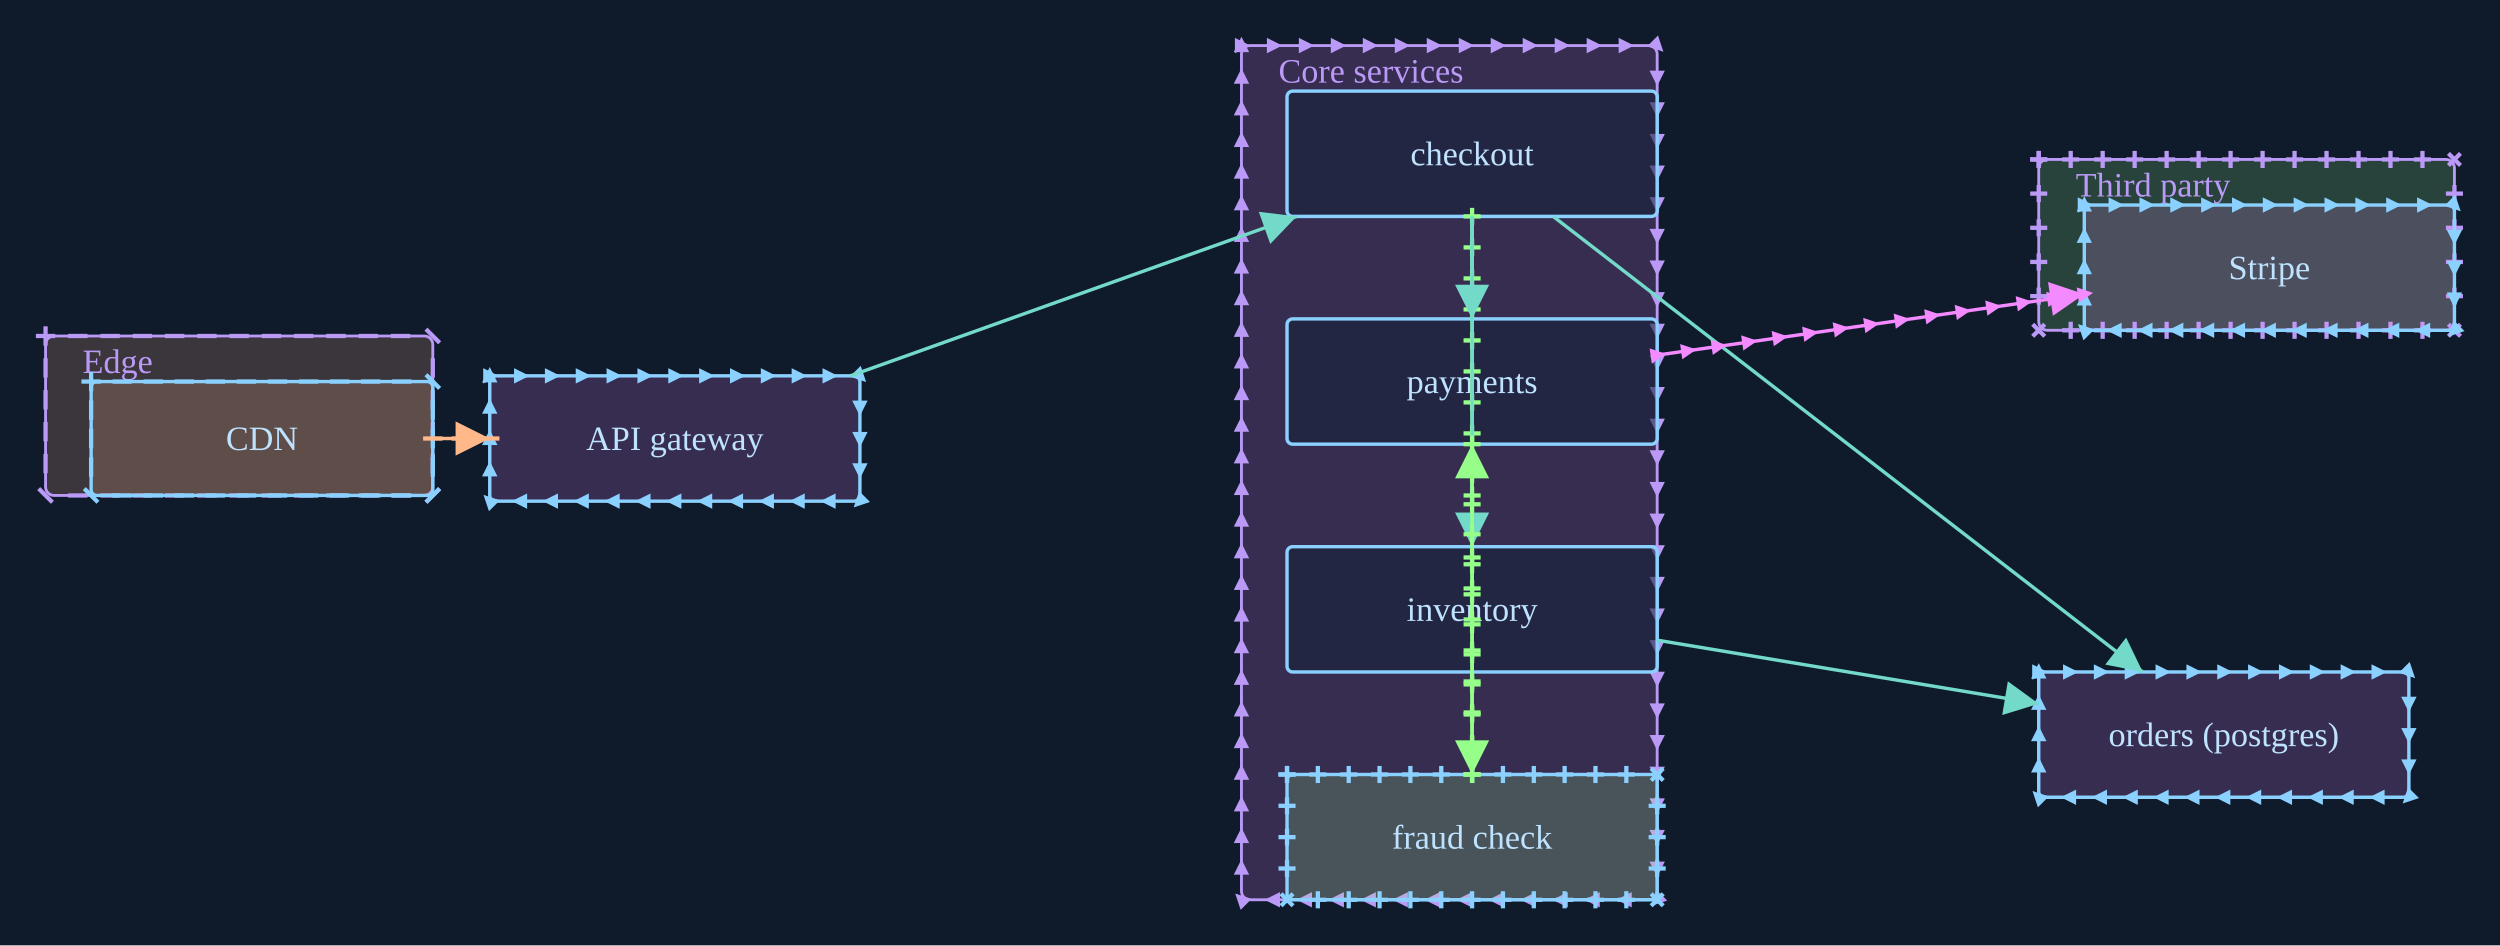
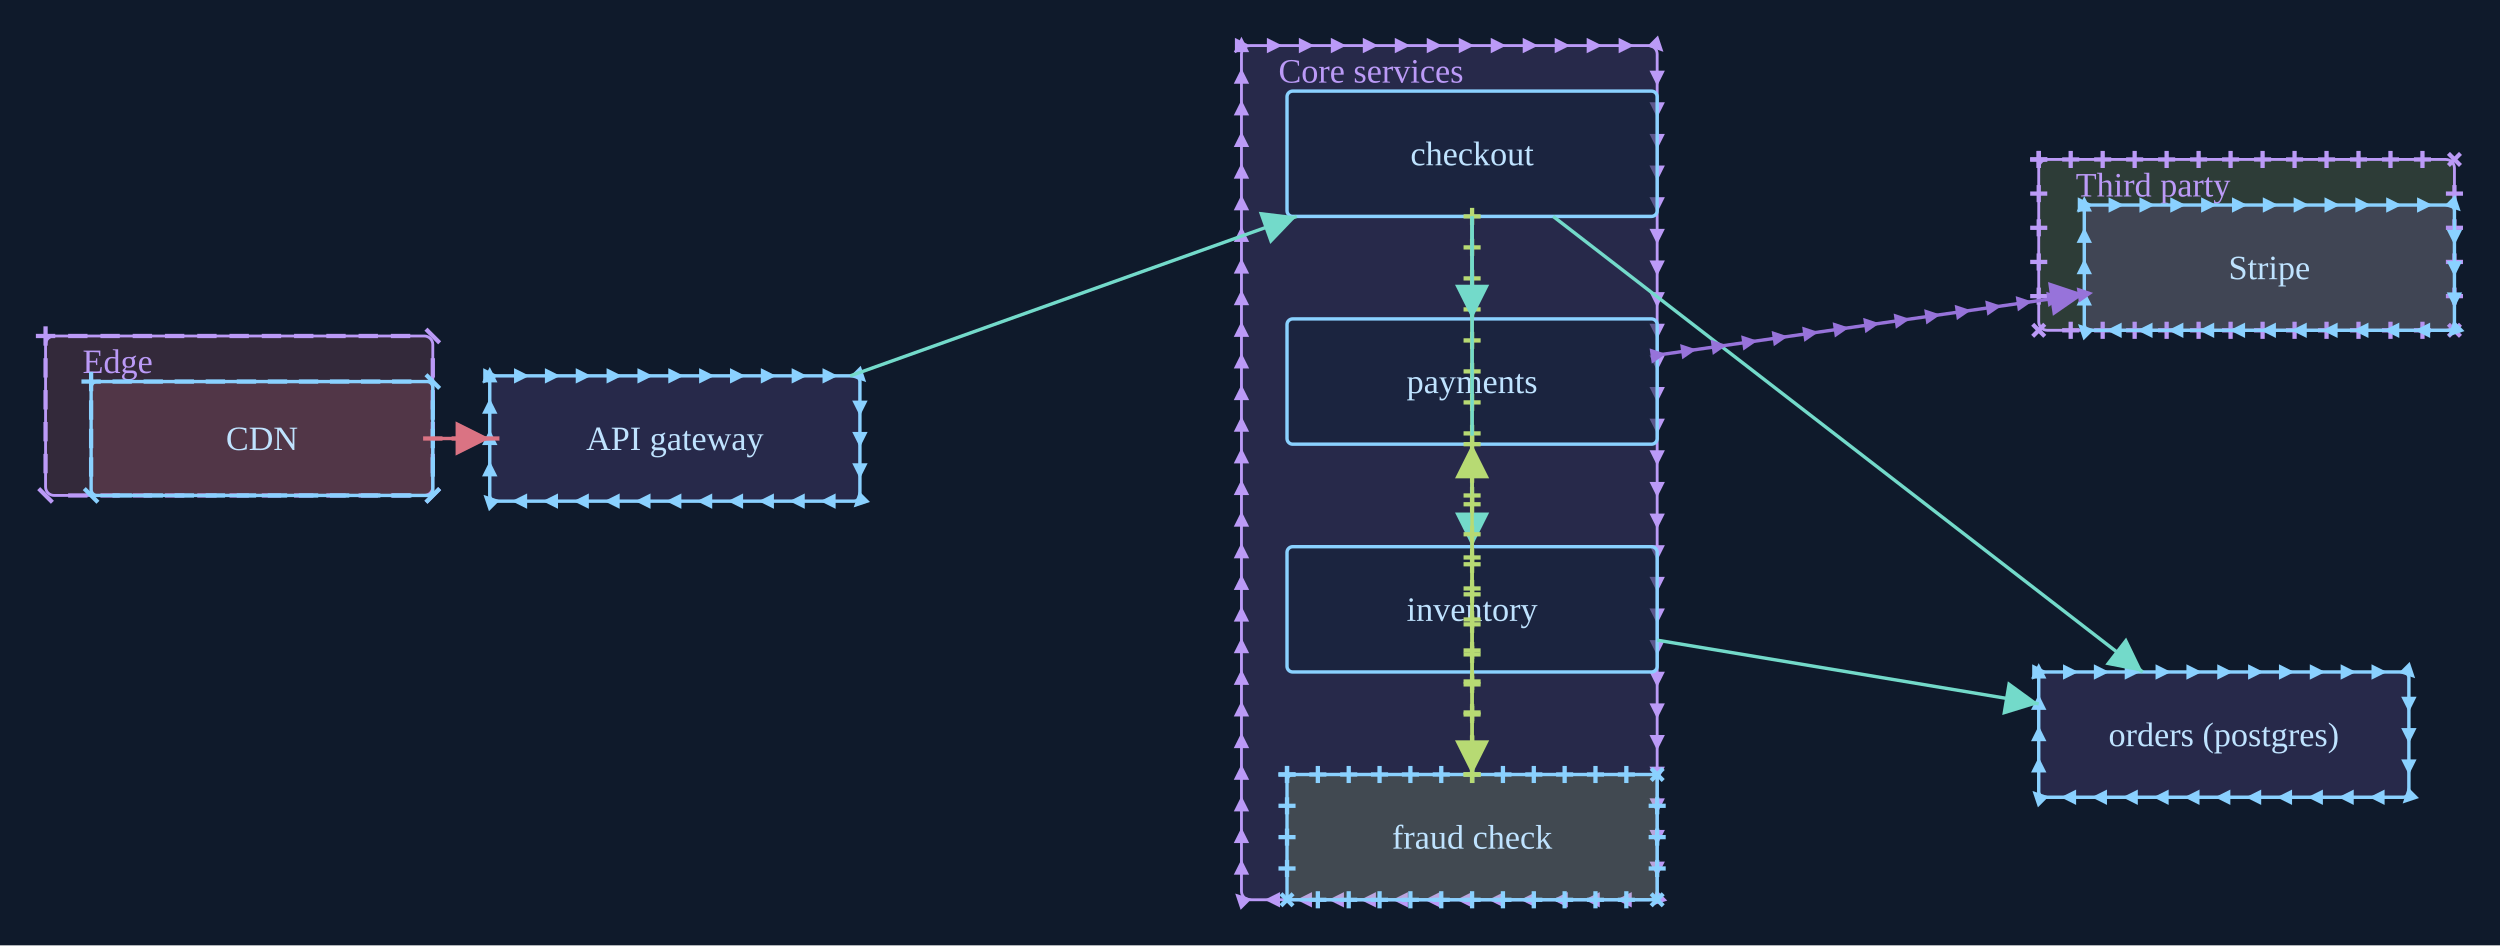
<svg xmlns="http://www.w3.org/2000/svg" viewBox="-116.00 4.00 878.00 332.00" width="878.00" height="332.00">
  <defs>
    <marker id="ah-filled" markerWidth="10" markerHeight="10" refX="10" refY="5" orient="auto">
      <path d="M0,0 L10,5 L0,10 Z" fill="context-stroke" stroke="none" />
    </marker>
  </defs>
  <defs>
    <marker id="ag-glyph-4-8ad1ff" viewBox="-4.50 -4.50 9.00 9.00" markerWidth="9.00" markerHeight="9.00" markerUnits="userSpaceOnUse" refX="0" refY="0" orient="auto" fill="#8ad1ff" stroke="#8ad1ff">
      <path d="M -3,0 L 3,0 M 0,-3 L 0,3" fill="none" stroke-width="1.5" />
    </marker>
-     <marker id="ag-glyph-4-96ff8a" viewBox="-4.50 -4.50 9.00 9.00" markerWidth="9.00" markerHeight="9.00" markerUnits="userSpaceOnUse" refX="0" refY="0" orient="auto" fill="#96ff8a" stroke="#96ff8a">
+     <marker id="ag-glyph-4-b7da73" viewBox="-4.50 -4.50 9.00 9.00" markerWidth="9.00" markerHeight="9.00" markerUnits="userSpaceOnUse" refX="0" refY="0" orient="auto" fill="#b7da73" stroke="#b7da73">
      <path d="M -3,0 L 3,0 M 0,-3 L 0,3" fill="none" stroke-width="1.5" />
    </marker>
    <marker id="ag-glyph-4-bb9af7" viewBox="-4.50 -4.50 9.00 9.00" markerWidth="9.00" markerHeight="9.00" markerUnits="userSpaceOnUse" refX="0" refY="0" orient="auto" fill="#bb9af7" stroke="#bb9af7">
      <path d="M -3,0 L 3,0 M 0,-3 L 0,3" fill="none" stroke-width="1.5" />
    </marker>
    <marker id="ag-glyph-5-8ad1ff" viewBox="-4.50 -4.50 9.00 9.00" markerWidth="9.00" markerHeight="9.00" markerUnits="userSpaceOnUse" refX="0" refY="0" orient="auto" fill="#8ad1ff" stroke="#8ad1ff">
      <path d="M -3.4,0 L 3.4,0" fill="none" stroke-width="1.5" />
    </marker>
    <marker id="ag-glyph-5-bb9af7" viewBox="-4.50 -4.50 9.00 9.00" markerWidth="9.00" markerHeight="9.00" markerUnits="userSpaceOnUse" refX="0" refY="0" orient="auto" fill="#bb9af7" stroke="#bb9af7">
      <path d="M -3.4,0 L 3.4,0" fill="none" stroke-width="1.5" />
    </marker>
-     <marker id="ag-glyph-5-ffb88a" viewBox="-4.50 -4.50 9.00 9.00" markerWidth="9.00" markerHeight="9.00" markerUnits="userSpaceOnUse" refX="0" refY="0" orient="auto" fill="#ffb88a" stroke="#ffb88a">
+     <marker id="ag-glyph-5-da7383" viewBox="-4.50 -4.50 9.00 9.00" markerWidth="9.00" markerHeight="9.00" markerUnits="userSpaceOnUse" refX="0" refY="0" orient="auto" fill="#da7383" stroke="#da7383">
      <path d="M -3.4,0 L 3.4,0" fill="none" stroke-width="1.5" />
    </marker>
    <marker id="ag-glyph-6-8ad1ff" viewBox="-4.50 -4.50 9.00 9.00" markerWidth="9.00" markerHeight="9.00" markerUnits="userSpaceOnUse" refX="0" refY="0" orient="auto" fill="#8ad1ff" stroke="#8ad1ff">
      <path d="M 3.1,0 L -2.3,2.7 L -2.3,-2.7 Z" stroke="none" />
    </marker>
-     <marker id="ag-glyph-6-bb9af7" viewBox="-4.50 -4.50 9.00 9.00" markerWidth="9.00" markerHeight="9.00" markerUnits="userSpaceOnUse" refX="0" refY="0" orient="auto" fill="#bb9af7" stroke="#bb9af7">
+     <marker id="ag-glyph-6-9773da" viewBox="-4.50 -4.50 9.00 9.00" markerWidth="9.00" markerHeight="9.00" markerUnits="userSpaceOnUse" refX="0" refY="0" orient="auto" fill="#9773da" stroke="#9773da">
      <path d="M 3.1,0 L -2.3,2.7 L -2.3,-2.7 Z" stroke="none" />
    </marker>
-     <marker id="ag-glyph-6-f38aff" viewBox="-4.50 -4.50 9.00 9.00" markerWidth="9.00" markerHeight="9.00" markerUnits="userSpaceOnUse" refX="0" refY="0" orient="auto" fill="#f38aff" stroke="#f38aff">
+     <marker id="ag-glyph-6-bb9af7" viewBox="-4.50 -4.50 9.00 9.00" markerWidth="9.00" markerHeight="9.00" markerUnits="userSpaceOnUse" refX="0" refY="0" orient="auto" fill="#bb9af7" stroke="#bb9af7">
      <path d="M 3.1,0 L -2.3,2.7 L -2.3,-2.7 Z" stroke="none" />
    </marker>
  </defs>
  <rect x="-116.00" y="4.00" width="878.00" height="332.00" fill="#0f1a2b" />
  <g id="group-edge" data-element-id="edge" data-kind="group">
-     <rect x="-100.00" y="122.00" width="136.00" height="56.00" rx="3.00" fill="#ffb88a" fill-opacity="0.18" stroke="#bb9af7" stroke-width="1.00" />
+     <rect x="-100.00" y="122.00" width="136.00" height="56.00" rx="3.00" fill="#da7383" fill-opacity="0.18" stroke="#bb9af7" stroke-width="1.00" />
    <path d="M -100.00,122.00 L -88.67,122.00 L -77.33,122.00 L -66.00,122.00 L -54.67,122.00 L -43.33,122.00 L -32.00,122.00 L -20.67,122.00 L -9.33,122.00 L 2.00,122.00 L 13.33,122.00 L 24.67,122.00 L 36.00,122.00 L 36.00,133.20 L 36.00,144.40 L 36.00,155.60 L 36.00,166.80 L 36.00,178.00 L 24.67,178.00 L 13.33,178.00 L 2.00,178.00 L -9.33,178.00 L -20.67,178.00 L -32.00,178.00 L -43.33,178.00 L -54.67,178.00 L -66.00,178.00 L -77.33,178.00 L -88.67,178.00 L -100.00,178.00 L -100.00,166.80 L -100.00,155.60 L -100.00,144.40 L -100.00,133.20 L -100.00,122.00" fill="none" stroke="none" marker-start="url(#ag-glyph-5-bb9af7)" marker-mid="url(#ag-glyph-5-bb9af7)" marker-end="url(#ag-glyph-5-bb9af7)" />
    <text x="-87.00" y="135.00" text-anchor="start" fill="#bb9af7">
      <tspan x="-87.00" dy="0">Edge</tspan>
    </text>
  </g>
  <g id="group-external" data-element-id="external" data-kind="group">
-     <rect x="600.00" y="60.00" width="146.00" height="60.00" rx="3.00" fill="#96ff8a" fill-opacity="0.18" stroke="#bb9af7" stroke-width="1.00" />
+     <rect x="600.00" y="60.00" width="146.00" height="60.00" rx="3.00" fill="#b7da73" fill-opacity="0.18" stroke="#bb9af7" stroke-width="1.00" />
    <path d="M 600.00,60.00 L 611.23,60.00 L 622.46,60.00 L 633.69,60.00 L 644.92,60.00 L 656.15,60.00 L 667.38,60.00 L 678.62,60.00 L 689.85,60.00 L 701.08,60.00 L 712.31,60.00 L 723.54,60.00 L 734.77,60.00 L 746.00,60.00 L 746.00,72.00 L 746.00,84.00 L 746.00,96.00 L 746.00,108.00 L 746.00,120.00 L 734.77,120.00 L 723.54,120.00 L 712.31,120.00 L 701.08,120.00 L 689.85,120.00 L 678.62,120.00 L 667.38,120.00 L 656.15,120.00 L 644.92,120.00 L 633.69,120.00 L 622.46,120.00 L 611.23,120.00 L 600.00,120.00 L 600.00,108.00 L 600.00,96.00 L 600.00,84.00 L 600.00,72.00 L 600.00,60.00" fill="none" stroke="none" marker-start="url(#ag-glyph-4-bb9af7)" marker-mid="url(#ag-glyph-4-bb9af7)" marker-end="url(#ag-glyph-4-bb9af7)" />
    <text x="613.00" y="73.00" text-anchor="start" fill="#bb9af7">
      <tspan x="613.00" dy="0">Third party</tspan>
    </text>
  </g>
  <g id="group-services" data-element-id="services" data-kind="group">
-     <rect x="320.00" y="20.00" width="146.00" height="300.00" rx="3.00" fill="#f38aff" fill-opacity="0.18" stroke="#bb9af7" stroke-width="1.00" />
+     <rect x="320.00" y="20.00" width="146.00" height="300.00" rx="3.00" fill="#9773da" fill-opacity="0.18" stroke="#bb9af7" stroke-width="1.00" />
    <path d="M 320.00,20.00 L 331.23,20.00 L 342.46,20.00 L 353.69,20.00 L 364.92,20.00 L 376.15,20.00 L 387.38,20.00 L 398.62,20.00 L 409.85,20.00 L 421.08,20.00 L 432.31,20.00 L 443.54,20.00 L 454.77,20.00 L 466.00,20.00 L 466.00,31.11 L 466.00,42.22 L 466.00,53.33 L 466.00,64.44 L 466.00,75.56 L 466.00,86.67 L 466.00,97.78 L 466.00,108.89 L 466.00,120.00 L 466.00,131.11 L 466.00,142.22 L 466.00,153.33 L 466.00,164.44 L 466.00,175.56 L 466.00,186.67 L 466.00,197.78 L 466.00,208.89 L 466.00,220.00 L 466.00,231.11 L 466.00,242.22 L 466.00,253.33 L 466.00,264.44 L 466.00,275.56 L 466.00,286.67 L 466.00,297.78 L 466.00,308.89 L 466.00,320.00 L 454.77,320.00 L 443.54,320.00 L 432.31,320.00 L 421.08,320.00 L 409.85,320.00 L 398.62,320.00 L 387.38,320.00 L 376.15,320.00 L 364.92,320.00 L 353.69,320.00 L 342.46,320.00 L 331.23,320.00 L 320.00,320.00 L 320.00,308.89 L 320.00,297.78 L 320.00,286.67 L 320.00,275.56 L 320.00,264.44 L 320.00,253.33 L 320.00,242.22 L 320.00,231.11 L 320.00,220.00 L 320.00,208.89 L 320.00,197.78 L 320.00,186.67 L 320.00,175.56 L 320.00,164.44 L 320.00,153.33 L 320.00,142.22 L 320.00,131.11 L 320.00,120.00 L 320.00,108.89 L 320.00,97.78 L 320.00,86.67 L 320.00,75.56 L 320.00,64.44 L 320.00,53.33 L 320.00,42.22 L 320.00,31.11 L 320.00,20.00" fill="none" stroke="none" marker-start="url(#ag-glyph-6-bb9af7)" marker-mid="url(#ag-glyph-6-bb9af7)" marker-end="url(#ag-glyph-6-bb9af7)" />
    <text x="333.00" y="33.00" text-anchor="start" fill="#bb9af7">
      <tspan x="333.00" dy="0">Core services</tspan>
    </text>
  </g>
  <g id="node-cdn" data-element-id="cdn" data-kind="node">
-     <rect x="-84.00" y="138.00" width="120.00" height="40.00" rx="2.00" fill="#ffb88a" fill-opacity="0.18" stroke="#8ad1ff" stroke-width="1.20" />
+     <rect x="-84.00" y="138.00" width="120.00" height="40.00" rx="2.00" fill="#da7383" fill-opacity="0.18" stroke="#8ad1ff" stroke-width="1.20" />
    <path d="M -84.00,138.00 L -73.09,138.00 L -62.18,138.00 L -51.27,138.00 L -40.36,138.00 L -29.45,138.00 L -18.55,138.00 L -7.64,138.00 L 3.27,138.00 L 14.18,138.00 L 25.09,138.00 L 36.00,138.00 L 36.00,148.00 L 36.00,158.00 L 36.00,168.00 L 36.00,178.00 L 25.09,178.00 L 14.18,178.00 L 3.27,178.00 L -7.64,178.00 L -18.55,178.00 L -29.45,178.00 L -40.36,178.00 L -51.27,178.00 L -62.18,178.00 L -73.09,178.00 L -84.00,178.00 L -84.00,168.00 L -84.00,158.00 L -84.00,148.00 L -84.00,138.00" fill="none" stroke="none" marker-start="url(#ag-glyph-5-8ad1ff)" marker-mid="url(#ag-glyph-5-8ad1ff)" marker-end="url(#ag-glyph-5-8ad1ff)" />
    <text x="-24.00" y="158.00" text-anchor="middle" dominant-baseline="central" fill="#bfe3ff">
      <tspan x="-24.00" dy="0">CDN</tspan>
    </text>
  </g>
  <g id="node-checkout" data-element-id="checkout" data-kind="node">
    <rect x="336.00" y="36.00" width="130.00" height="44.00" rx="2.00" fill="#122238" fill-opacity="0.55" stroke="#8ad1ff" stroke-width="1.20" />
    <text x="401.00" y="58.00" text-anchor="middle" dominant-baseline="central" fill="#bfe3ff">
      <tspan x="401.00" dy="0">checkout</tspan>
    </text>
  </g>
  <g id="node-fraud" data-element-id="fraud" data-kind="node">
-     <rect x="336.00" y="276.00" width="130.00" height="44.00" rx="2.00" fill="#96ff8a" fill-opacity="0.18" stroke="#8ad1ff" stroke-width="1.20" />
+     <rect x="336.00" y="276.00" width="130.00" height="44.00" rx="2.00" fill="#b7da73" fill-opacity="0.18" stroke="#8ad1ff" stroke-width="1.20" />
    <path d="M 336.00,276.00 L 346.83,276.00 L 357.67,276.00 L 368.50,276.00 L 379.33,276.00 L 390.17,276.00 L 401.00,276.00 L 411.83,276.00 L 422.67,276.00 L 433.50,276.00 L 444.33,276.00 L 455.17,276.00 L 466.00,276.00 L 466.00,287.00 L 466.00,298.00 L 466.00,309.00 L 466.00,320.00 L 455.17,320.00 L 444.33,320.00 L 433.50,320.00 L 422.67,320.00 L 411.83,320.00 L 401.00,320.00 L 390.17,320.00 L 379.33,320.00 L 368.50,320.00 L 357.67,320.00 L 346.83,320.00 L 336.00,320.00 L 336.00,309.00 L 336.00,298.00 L 336.00,287.00 L 336.00,276.00" fill="none" stroke="none" marker-start="url(#ag-glyph-4-8ad1ff)" marker-mid="url(#ag-glyph-4-8ad1ff)" marker-end="url(#ag-glyph-4-8ad1ff)" />
    <text x="401.00" y="298.00" text-anchor="middle" dominant-baseline="central" fill="#bfe3ff">
      <tspan x="401.00" dy="0">fraud check</tspan>
    </text>
  </g>
  <g id="node-gateway" data-element-id="gateway" data-kind="node">
-     <rect x="56.00" y="136.00" width="130.00" height="44.00" rx="2.00" fill="#f38aff" fill-opacity="0.18" stroke="#8ad1ff" stroke-width="1.20" />
+     <rect x="56.00" y="136.00" width="130.00" height="44.00" rx="2.00" fill="#9773da" fill-opacity="0.18" stroke="#8ad1ff" stroke-width="1.20" />
    <path d="M 56.00,136.00 L 66.83,136.00 L 77.67,136.00 L 88.50,136.00 L 99.33,136.00 L 110.17,136.00 L 121.00,136.00 L 131.83,136.00 L 142.67,136.00 L 153.50,136.00 L 164.33,136.00 L 175.17,136.00 L 186.00,136.00 L 186.00,147.00 L 186.00,158.00 L 186.00,169.00 L 186.00,180.00 L 175.17,180.00 L 164.33,180.00 L 153.50,180.00 L 142.67,180.00 L 131.83,180.00 L 121.00,180.00 L 110.17,180.00 L 99.33,180.00 L 88.50,180.00 L 77.67,180.00 L 66.83,180.00 L 56.00,180.00 L 56.00,169.00 L 56.00,158.00 L 56.00,147.00 L 56.00,136.00" fill="none" stroke="none" marker-start="url(#ag-glyph-6-8ad1ff)" marker-mid="url(#ag-glyph-6-8ad1ff)" marker-end="url(#ag-glyph-6-8ad1ff)" />
    <text x="121.00" y="158.00" text-anchor="middle" dominant-baseline="central" fill="#bfe3ff">
      <tspan x="121.00" dy="0">API gateway</tspan>
    </text>
  </g>
  <g id="node-inventory" data-element-id="inventory" data-kind="node">
    <rect x="336.00" y="196.00" width="130.00" height="44.00" rx="2.00" fill="#122238" fill-opacity="0.55" stroke="#8ad1ff" stroke-width="1.20" />
    <text x="401.00" y="218.00" text-anchor="middle" dominant-baseline="central" fill="#bfe3ff">
      <tspan x="401.00" dy="0">inventory</tspan>
    </text>
  </g>
  <g id="node-orders" data-element-id="orders" data-kind="node">
-     <rect x="600.00" y="240.00" width="130.00" height="44.00" rx="2.00" fill="#f38aff" fill-opacity="0.18" stroke="#8ad1ff" stroke-width="1.20" />
+     <rect x="600.00" y="240.00" width="130.00" height="44.00" rx="2.00" fill="#9773da" fill-opacity="0.18" stroke="#8ad1ff" stroke-width="1.20" />
    <path d="M 600.00,240.00 L 610.83,240.00 L 621.67,240.00 L 632.50,240.00 L 643.33,240.00 L 654.17,240.00 L 665.00,240.00 L 675.83,240.00 L 686.67,240.00 L 697.50,240.00 L 708.33,240.00 L 719.17,240.00 L 730.00,240.00 L 730.00,251.00 L 730.00,262.00 L 730.00,273.00 L 730.00,284.00 L 719.17,284.00 L 708.33,284.00 L 697.50,284.00 L 686.67,284.00 L 675.83,284.00 L 665.00,284.00 L 654.17,284.00 L 643.33,284.00 L 632.50,284.00 L 621.67,284.00 L 610.83,284.00 L 600.00,284.00 L 600.00,273.00 L 600.00,262.00 L 600.00,251.00 L 600.00,240.00" fill="none" stroke="none" marker-start="url(#ag-glyph-6-8ad1ff)" marker-mid="url(#ag-glyph-6-8ad1ff)" marker-end="url(#ag-glyph-6-8ad1ff)" />
    <text x="665.00" y="262.00" text-anchor="middle" dominant-baseline="central" fill="#bfe3ff">
      <tspan x="665.00" dy="0">orders (postgres)</tspan>
    </text>
  </g>
  <g id="node-payments" data-element-id="payments" data-kind="node">
    <rect x="336.00" y="116.00" width="130.00" height="44.00" rx="2.00" fill="#122238" fill-opacity="0.55" stroke="#8ad1ff" stroke-width="1.20" />
    <text x="401.00" y="138.00" text-anchor="middle" dominant-baseline="central" fill="#bfe3ff">
      <tspan x="401.00" dy="0">payments</tspan>
    </text>
  </g>
  <g id="node-stripe" data-element-id="stripe" data-kind="node">
-     <rect x="616.00" y="76.00" width="130.00" height="44.00" rx="2.00" fill="#f38aff" fill-opacity="0.18" stroke="#8ad1ff" stroke-width="1.20" />
+     <rect x="616.00" y="76.00" width="130.00" height="44.00" rx="2.00" fill="#9773da" fill-opacity="0.18" stroke="#8ad1ff" stroke-width="1.20" />
    <path d="M 616.00,76.00 L 626.83,76.00 L 637.67,76.00 L 648.50,76.00 L 659.33,76.00 L 670.17,76.00 L 681.00,76.00 L 691.83,76.00 L 702.67,76.00 L 713.50,76.00 L 724.33,76.00 L 735.17,76.00 L 746.00,76.00 L 746.00,87.00 L 746.00,98.00 L 746.00,109.00 L 746.00,120.00 L 735.17,120.00 L 724.33,120.00 L 713.50,120.00 L 702.67,120.00 L 691.83,120.00 L 681.00,120.00 L 670.17,120.00 L 659.33,120.00 L 648.50,120.00 L 637.67,120.00 L 626.83,120.00 L 616.00,120.00 L 616.00,109.00 L 616.00,98.00 L 616.00,87.00 L 616.00,76.00" fill="none" stroke="none" marker-start="url(#ag-glyph-6-8ad1ff)" marker-mid="url(#ag-glyph-6-8ad1ff)" marker-end="url(#ag-glyph-6-8ad1ff)" />
    <text x="681.00" y="98.00" text-anchor="middle" dominant-baseline="central" fill="#bfe3ff">
      <tspan x="681.00" dy="0">Stripe</tspan>
    </text>
  </g>
  <g id="edge-cdn__gateway" data-element-id="cdn__gateway" data-kind="edge">
    <path d="M 36.00,158.00 L 56.00,158.00" fill="none" stroke="transparent" stroke-width="12" style="pointer-events: stroke" />
-     <path d="M 36.00,158.00 L 56.00,158.00" fill="none" stroke="#ffb88a" stroke-width="1.20" marker-end="url(#ah-filled)" />
-     <path d="M 36.00,158.00 L 46.00,158.00 L 56.00,158.00" fill="none" stroke="none" marker-start="url(#ag-glyph-5-ffb88a)" marker-mid="url(#ag-glyph-5-ffb88a)" marker-end="url(#ag-glyph-5-ffb88a)" />
+     <path d="M 36.00,158.00 L 56.00,158.00" fill="none" stroke="#da7383" stroke-width="1.20" marker-end="url(#ah-filled)" />
+     <path d="M 36.00,158.00 L 46.00,158.00 L 56.00,158.00" fill="none" stroke="none" marker-start="url(#ag-glyph-5-da7383)" marker-mid="url(#ag-glyph-5-da7383)" marker-end="url(#ag-glyph-5-da7383)" />
  </g>
  <g id="edge-checkout__fraud" data-element-id="checkout__fraud" data-kind="edge">
    <path d="M 401.00,80.00 L 401.00,276.00" fill="none" stroke="transparent" stroke-width="12" style="pointer-events: stroke" />
-     <path d="M 401.00,80.00 L 401.00,276.00" fill="none" stroke="#96ff8a" stroke-width="1.20" marker-end="url(#ah-filled)" />
-     <path d="M 401.00,80.00 L 401.00,90.89 L 401.00,101.78 L 401.00,112.67 L 401.00,123.56 L 401.00,134.44 L 401.00,145.33 L 401.00,156.22 L 401.00,167.11 L 401.00,178.00 L 401.00,188.89 L 401.00,199.78 L 401.00,210.67 L 401.00,221.56 L 401.00,232.44 L 401.00,243.33 L 401.00,254.22 L 401.00,265.11 L 401.00,276.00" fill="none" stroke="none" marker-start="url(#ag-glyph-4-96ff8a)" marker-mid="url(#ag-glyph-4-96ff8a)" marker-end="url(#ag-glyph-4-96ff8a)" />
+     <path d="M 401.00,80.00 L 401.00,276.00" fill="none" stroke="#b7da73" stroke-width="1.20" marker-end="url(#ah-filled)" />
+     <path d="M 401.00,80.00 L 401.00,90.89 L 401.00,101.78 L 401.00,112.67 L 401.00,123.56 L 401.00,134.44 L 401.00,145.33 L 401.00,156.22 L 401.00,167.11 L 401.00,178.00 L 401.00,188.89 L 401.00,199.78 L 401.00,210.67 L 401.00,221.56 L 401.00,232.44 L 401.00,243.33 L 401.00,254.22 L 401.00,265.11 L 401.00,276.00" fill="none" stroke="none" marker-start="url(#ag-glyph-4-b7da73)" marker-mid="url(#ag-glyph-4-b7da73)" marker-end="url(#ag-glyph-4-b7da73)" />
  </g>
  <g id="edge-checkout__inventory" data-element-id="checkout__inventory" data-kind="edge">
    <path d="M 401.00,80.00 L 401.00,196.00" fill="none" stroke="transparent" stroke-width="12" style="pointer-events: stroke" />
    <path d="M 401.00,80.00 L 401.00,196.00" fill="none" stroke="#73daca" stroke-width="1.20" marker-end="url(#ah-filled)" />
  </g>
  <g id="edge-checkout__orders" data-element-id="checkout__orders" data-kind="edge">
    <path d="M 429.47,80.00 L 636.53,240.00" fill="none" stroke="transparent" stroke-width="12" style="pointer-events: stroke" />
    <path d="M 429.47,80.00 L 636.53,240.00" fill="none" stroke="#73daca" stroke-width="1.20" marker-end="url(#ah-filled)" />
  </g>
  <g id="edge-checkout__payments" data-element-id="checkout__payments" data-kind="edge">
    <path d="M 401.00,80.00 L 401.00,116.00" fill="none" stroke="transparent" stroke-width="12" style="pointer-events: stroke" />
    <path d="M 401.00,80.00 L 401.00,116.00" fill="none" stroke="#73daca" stroke-width="1.20" marker-end="url(#ah-filled)" />
  </g>
  <g id="edge-fraud__payments" data-element-id="fraud__payments" data-kind="edge">
    <path d="M 401.00,276.00 L 401.00,160.00" fill="none" stroke="transparent" stroke-width="12" style="pointer-events: stroke" />
-     <path d="M 401.00,276.00 L 401.00,160.00" fill="none" stroke="#96ff8a" stroke-width="1.20" marker-end="url(#ah-filled)" />
-     <path d="M 401.00,276.00 L 401.00,265.45 L 401.00,254.91 L 401.00,244.36 L 401.00,233.82 L 401.00,223.27 L 401.00,212.73 L 401.00,202.18 L 401.00,191.64 L 401.00,181.09 L 401.00,170.55 L 401.00,160.00" fill="none" stroke="none" marker-start="url(#ag-glyph-4-96ff8a)" marker-mid="url(#ag-glyph-4-96ff8a)" marker-end="url(#ag-glyph-4-96ff8a)" />
+     <path d="M 401.00,276.00 L 401.00,160.00" fill="none" stroke="#b7da73" stroke-width="1.20" marker-end="url(#ah-filled)" />
+     <path d="M 401.00,276.00 L 401.00,265.45 L 401.00,254.91 L 401.00,244.36 L 401.00,233.82 L 401.00,223.27 L 401.00,212.73 L 401.00,202.18 L 401.00,191.64 L 401.00,181.09 L 401.00,170.55 L 401.00,160.00" fill="none" stroke="none" marker-start="url(#ag-glyph-4-b7da73)" marker-mid="url(#ag-glyph-4-b7da73)" marker-end="url(#ag-glyph-4-b7da73)" />
  </g>
  <g id="edge-gateway__checkout" data-element-id="gateway__checkout" data-kind="edge">
    <path d="M 182.60,136.00 L 339.40,80.00" fill="none" stroke="transparent" stroke-width="12" style="pointer-events: stroke" />
    <path d="M 182.60,136.00 L 339.40,80.00" fill="none" stroke="#73daca" stroke-width="1.20" marker-end="url(#ah-filled)" />
  </g>
  <g id="edge-inventory__orders" data-element-id="inventory__orders" data-kind="edge">
    <path d="M 466.00,228.83 L 600.00,251.17" fill="none" stroke="transparent" stroke-width="12" style="pointer-events: stroke" />
    <path d="M 466.00,228.83 L 600.00,251.17" fill="none" stroke="#73daca" stroke-width="1.20" marker-end="url(#ah-filled)" />
  </g>
  <g id="edge-payments__stripe" data-element-id="payments__stripe" data-kind="edge">
    <path d="M 466.00,128.71 L 616.00,107.29" fill="none" stroke="transparent" stroke-width="12" style="pointer-events: stroke" />
-     <path d="M 466.00,128.71 L 616.00,107.29" fill="none" stroke="#f38aff" stroke-width="1.20" marker-end="url(#ah-filled)" />
-     <path d="M 466.00,128.71 L 476.71,127.18 L 487.43,125.65 L 498.14,124.12 L 508.86,122.59 L 519.57,121.06 L 530.29,119.53 L 541.00,118.00 L 551.71,116.47 L 562.43,114.94 L 573.14,113.41 L 583.86,111.88 L 594.57,110.35 L 605.29,108.82 L 616.00,107.29" fill="none" stroke="none" marker-start="url(#ag-glyph-6-f38aff)" marker-mid="url(#ag-glyph-6-f38aff)" marker-end="url(#ag-glyph-6-f38aff)" />
+     <path d="M 466.00,128.71 L 616.00,107.29" fill="none" stroke="#9773da" stroke-width="1.20" marker-end="url(#ah-filled)" />
+     <path d="M 466.00,128.71 L 476.71,127.18 L 487.43,125.65 L 498.14,124.12 L 508.86,122.59 L 519.57,121.06 L 530.29,119.53 L 541.00,118.00 L 551.71,116.47 L 562.43,114.94 L 573.14,113.41 L 583.86,111.88 L 594.57,110.35 L 605.29,108.82 L 616.00,107.29" fill="none" stroke="none" marker-start="url(#ag-glyph-6-9773da)" marker-mid="url(#ag-glyph-6-9773da)" marker-end="url(#ag-glyph-6-9773da)" />
  </g>
</svg>
